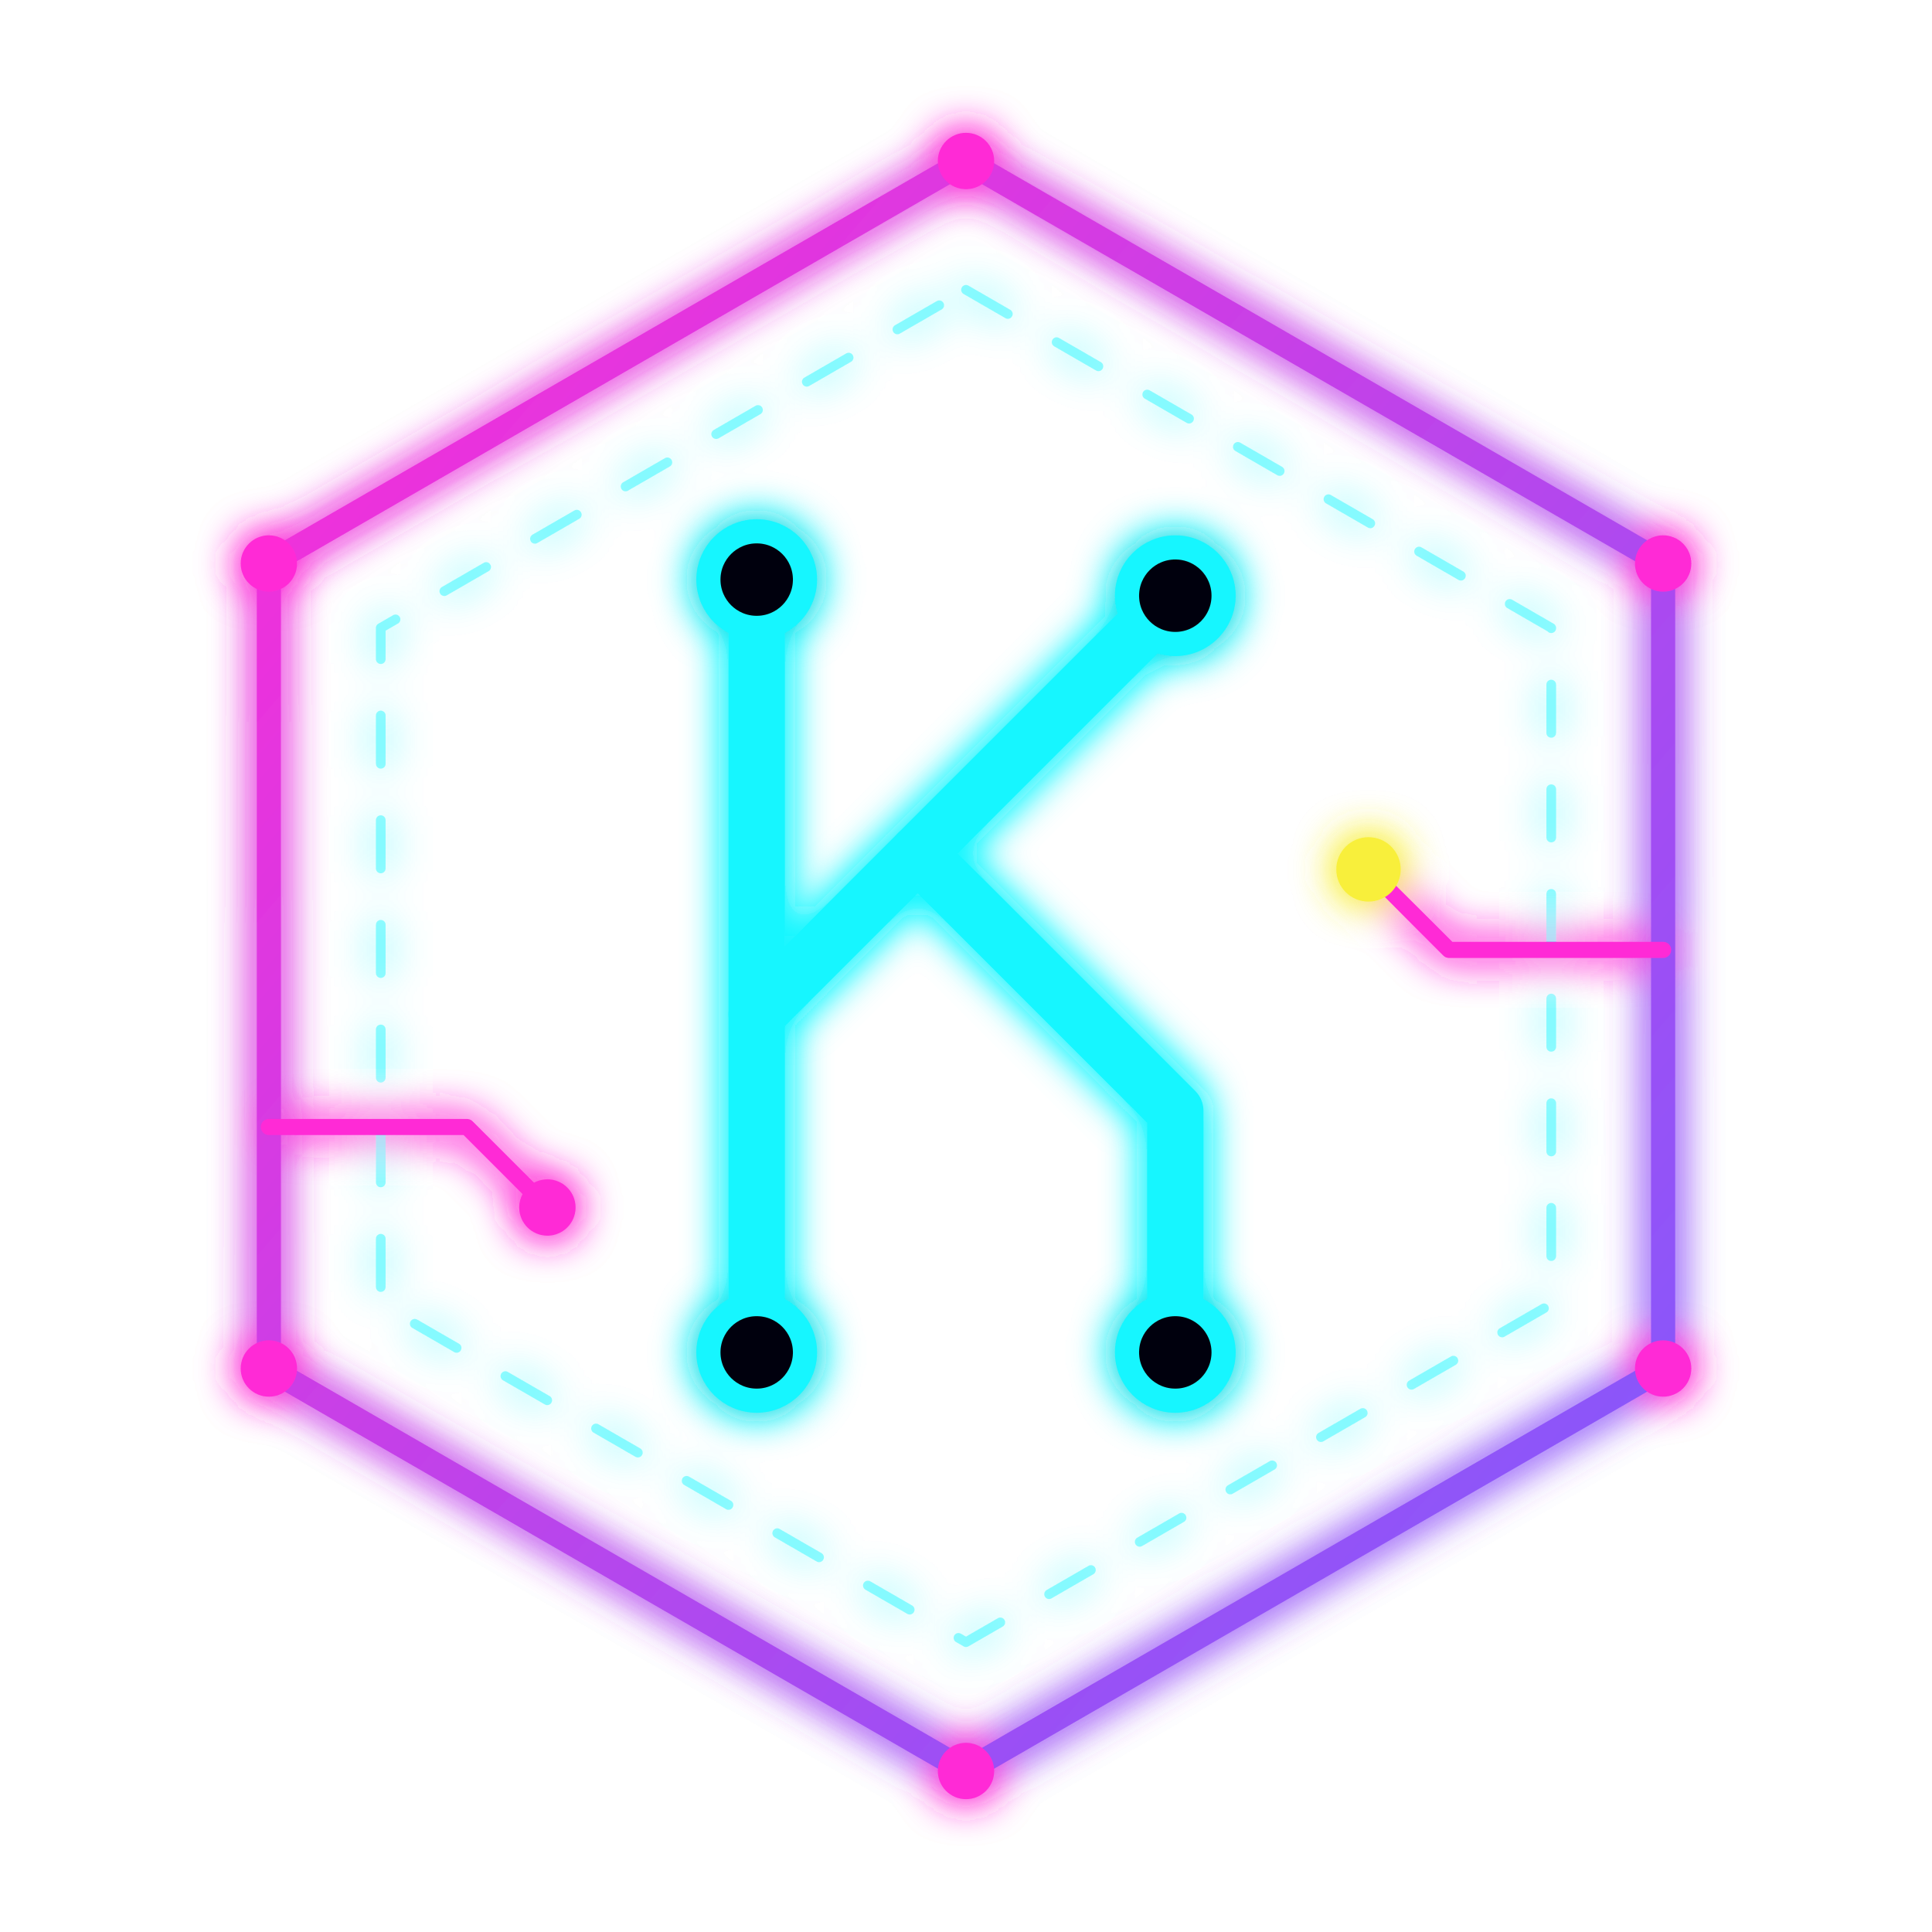
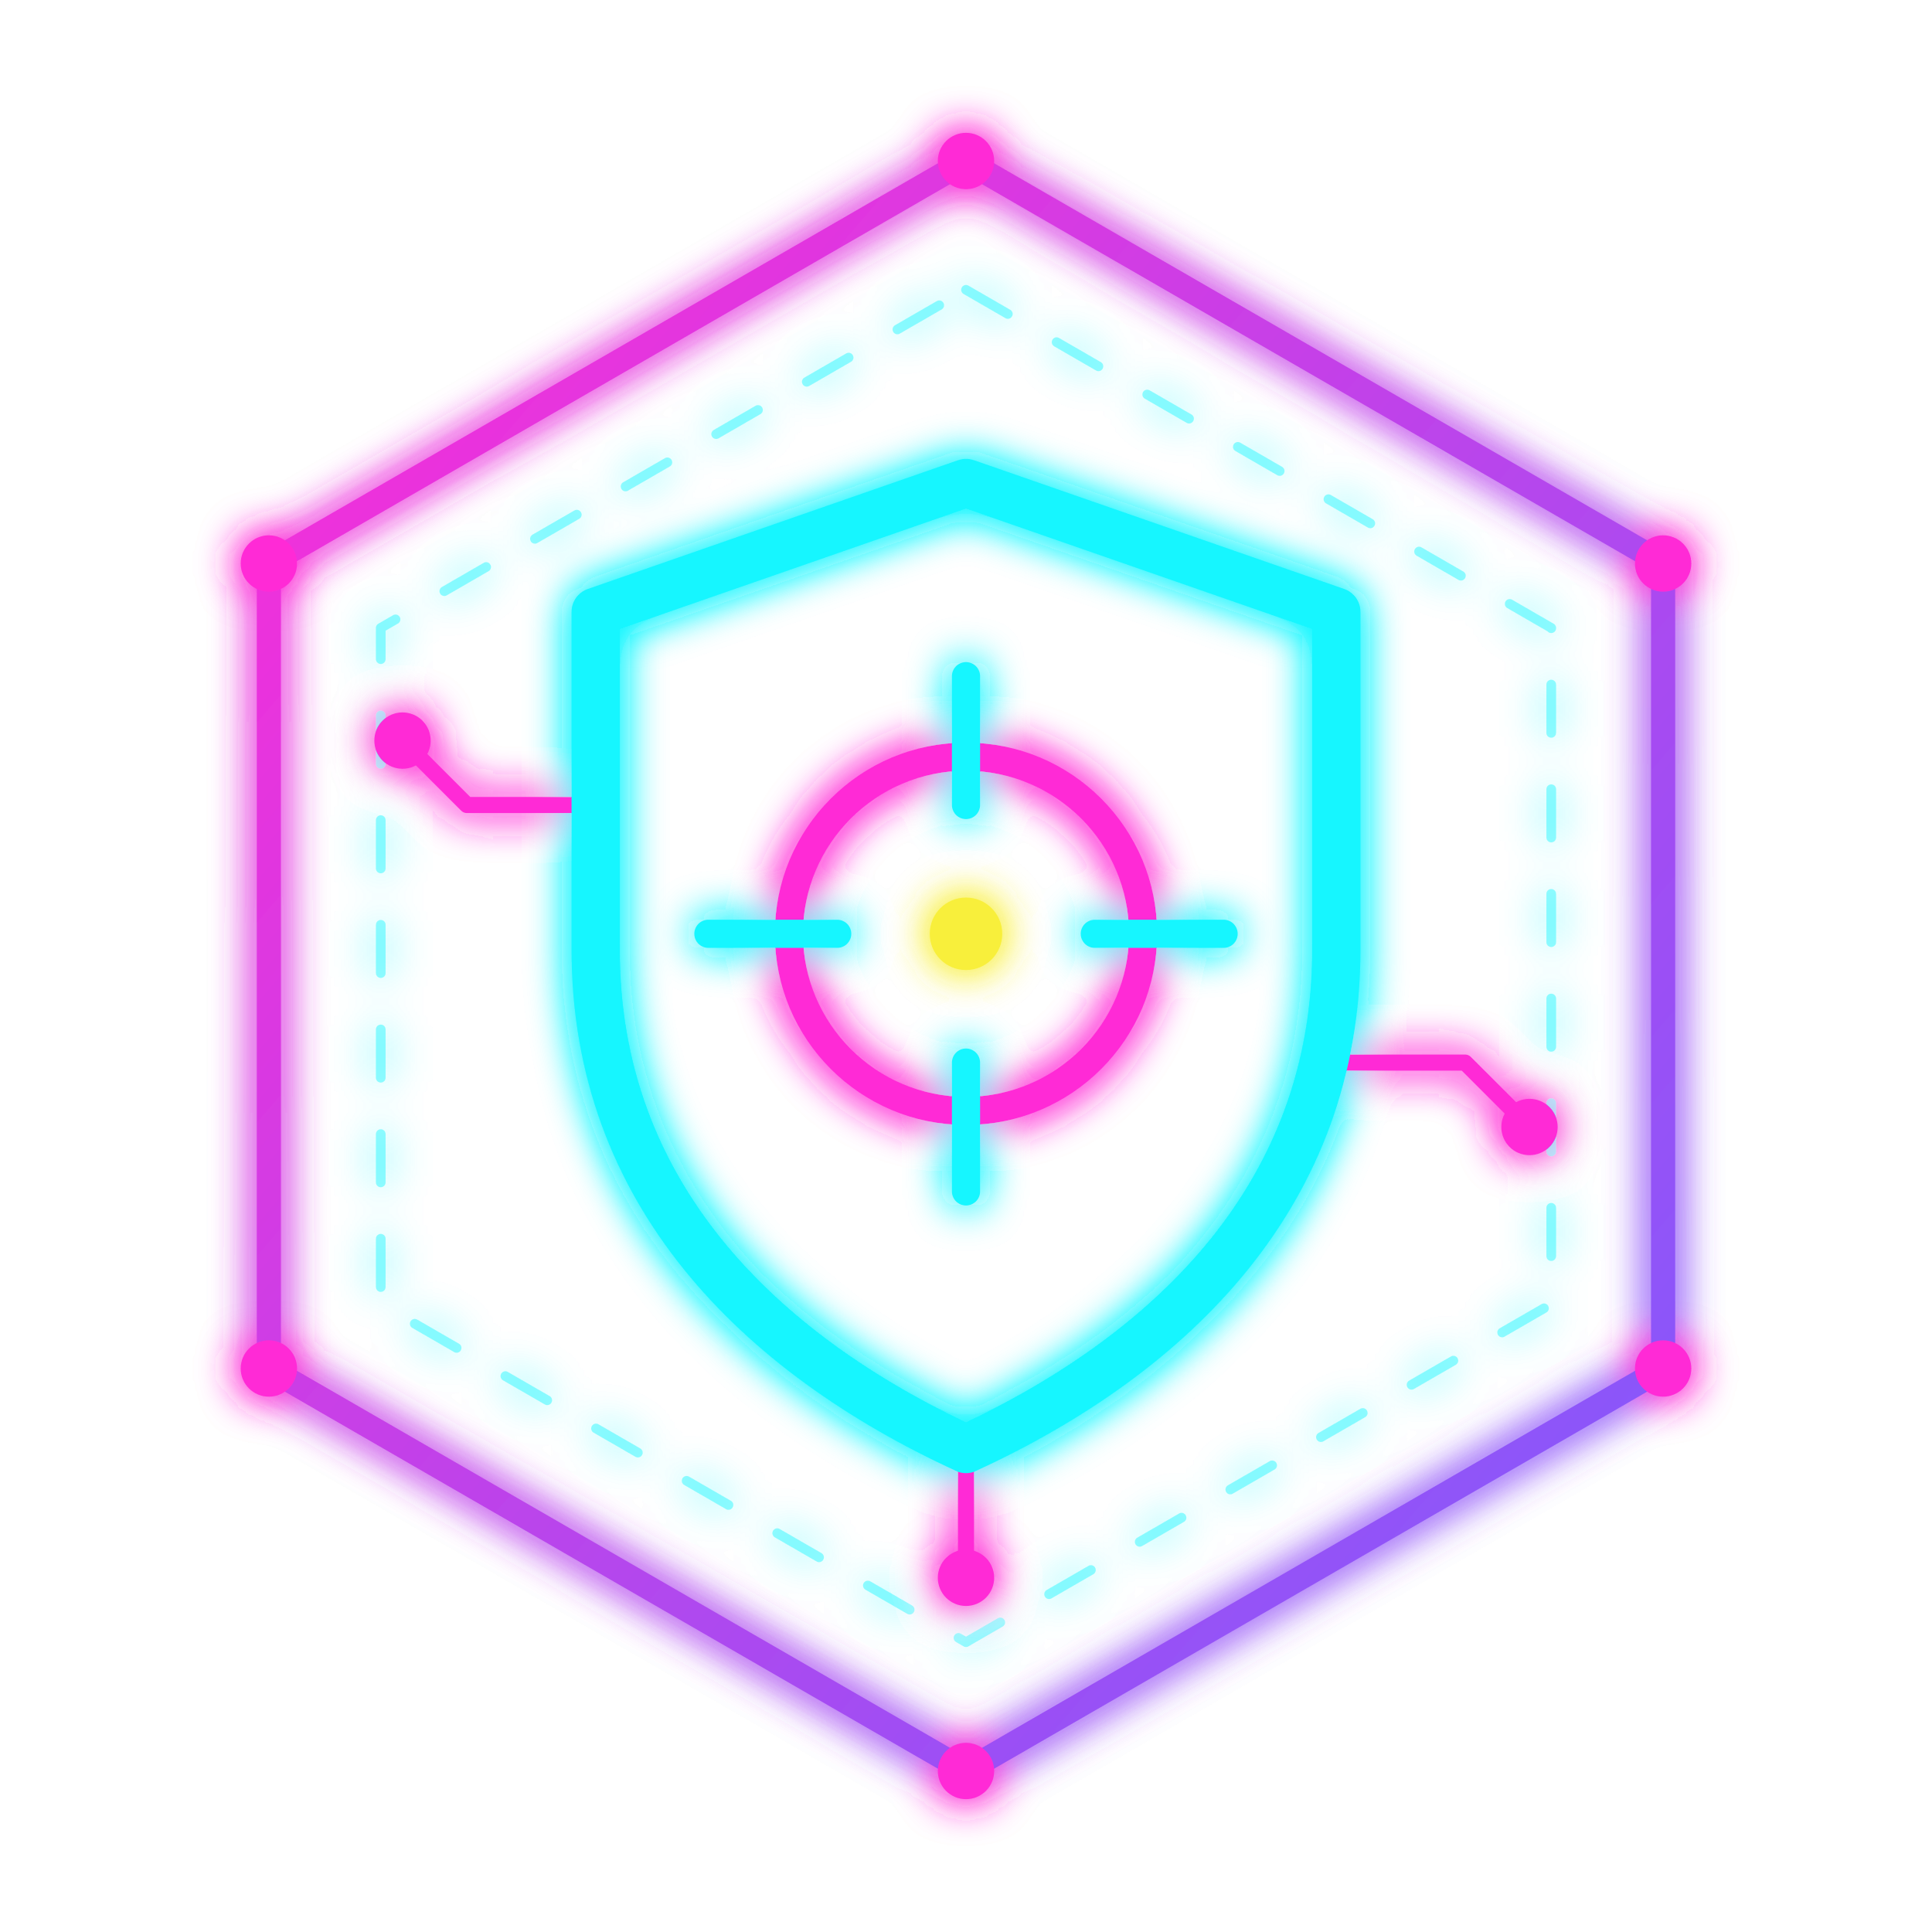
<svg xmlns="http://www.w3.org/2000/svg" viewBox="0 0 240 240" role="img" aria-labelledby="t">
  <defs>
    <filter id="glow" x="-30%" y="-30%" width="160%" height="160%">
      <feGaussianBlur stdDeviation="2.6" result="b" />
      <feMerge>
        <feMergeNode in="b" />
        <feMergeNode in="b" />
        <feMergeNode in="SourceGraphic" />
      </feMerge>
    </filter>
    <linearGradient id="edge" x1="0" y1="0" x2="1" y2="1">
      <stop offset="0" stop-color="#ff2bd6" />
      <stop offset="1" stop-color="#7a5cff" />
    </linearGradient>
  </defs>
  <g fill="none" stroke-linecap="round" stroke-linejoin="round" filter="url(#glow)">
    <polygon points="120,20 206.6,70 206.6,170 120,220 33.4,170 33.4,70" stroke="url(#edge)" stroke-width="3" />
    <polygon points="120,36 192.7,78 192.7,162 120,204 47.3,162 47.3,78" stroke="#19f6ff" stroke-opacity="0.45" stroke-width="1.2" stroke-dasharray="6 7" />
-     <path d="M206.6 118 H180 L172 110" stroke="#ff2bd6" stroke-width="2" />
-     <path d="M33.4 140 H58 L66 148" stroke="#ff2bd6" stroke-width="2" />
-     <g stroke="#19f6ff" stroke-width="7">
-       <path d="M94 72 V168" />
-       <path d="M94 126 L146 74" />
-       <path d="M114 106 L146 138 V168" />
-     </g>
-     <g fill="#06050c" stroke="#19f6ff" stroke-width="3">
-       <circle cx="94" cy="72" r="6" />
-       <circle cx="94" cy="168" r="6" />
-       <circle cx="146" cy="74" r="6" />
-       <circle cx="146" cy="168" r="6" />
-     </g>
-     <circle cx="170" cy="108" r="4" fill="#f8ef3a" stroke="none" />
-     <circle cx="68" cy="150" r="3.5" fill="#ff2bd6" stroke="none" />
    <g fill="#ff2bd6" stroke="none">
      <circle cx="120" cy="20" r="3.5" />
      <circle cx="206.6" cy="70" r="3.5" />
      <circle cx="206.6" cy="170" r="3.5" />
      <circle cx="120" cy="220" r="3.5" />
      <circle cx="33.4" cy="170" r="3.5" />
      <circle cx="33.4" cy="70" r="3.5" />
    </g>
+     <path d="M74 100 H58 L50 92" stroke="#ff2bd6" stroke-width="2" />
+     <path d="M166 132 H182 L190 140" stroke="#ff2bd6" stroke-width="2" />
+     <path d="M120 180 V194" stroke="#ff2bd6" stroke-width="2" />
+     <path d="M120 60 L166 76 V118 C166 148 146 168 120 180 C94 168 74 148 74 118 V76 Z" stroke="#19f6ff" stroke-width="6" />
+     <circle cx="120" cy="116" r="22" stroke="#ff2bd6" stroke-width="3.5" />
+     <g stroke="#19f6ff" stroke-width="3.5">
+       <path d="M120 84 V100" />
+       <path d="M120 132 V148" />
+       <path d="M88 116 H104" />
+       <path d="M136 116 H152" />
+     </g>
+     <circle cx="120" cy="116" r="4.5" fill="#f8ef3a" stroke="none" />
+     <circle cx="50" cy="92" r="3.5" fill="#ff2bd6" stroke="none" />
+     <circle cx="190" cy="140" r="3.5" fill="#ff2bd6" stroke="none" />
+     <circle cx="120" cy="196" r="3.5" fill="#ff2bd6" stroke="none" />
  </g>
</svg>
